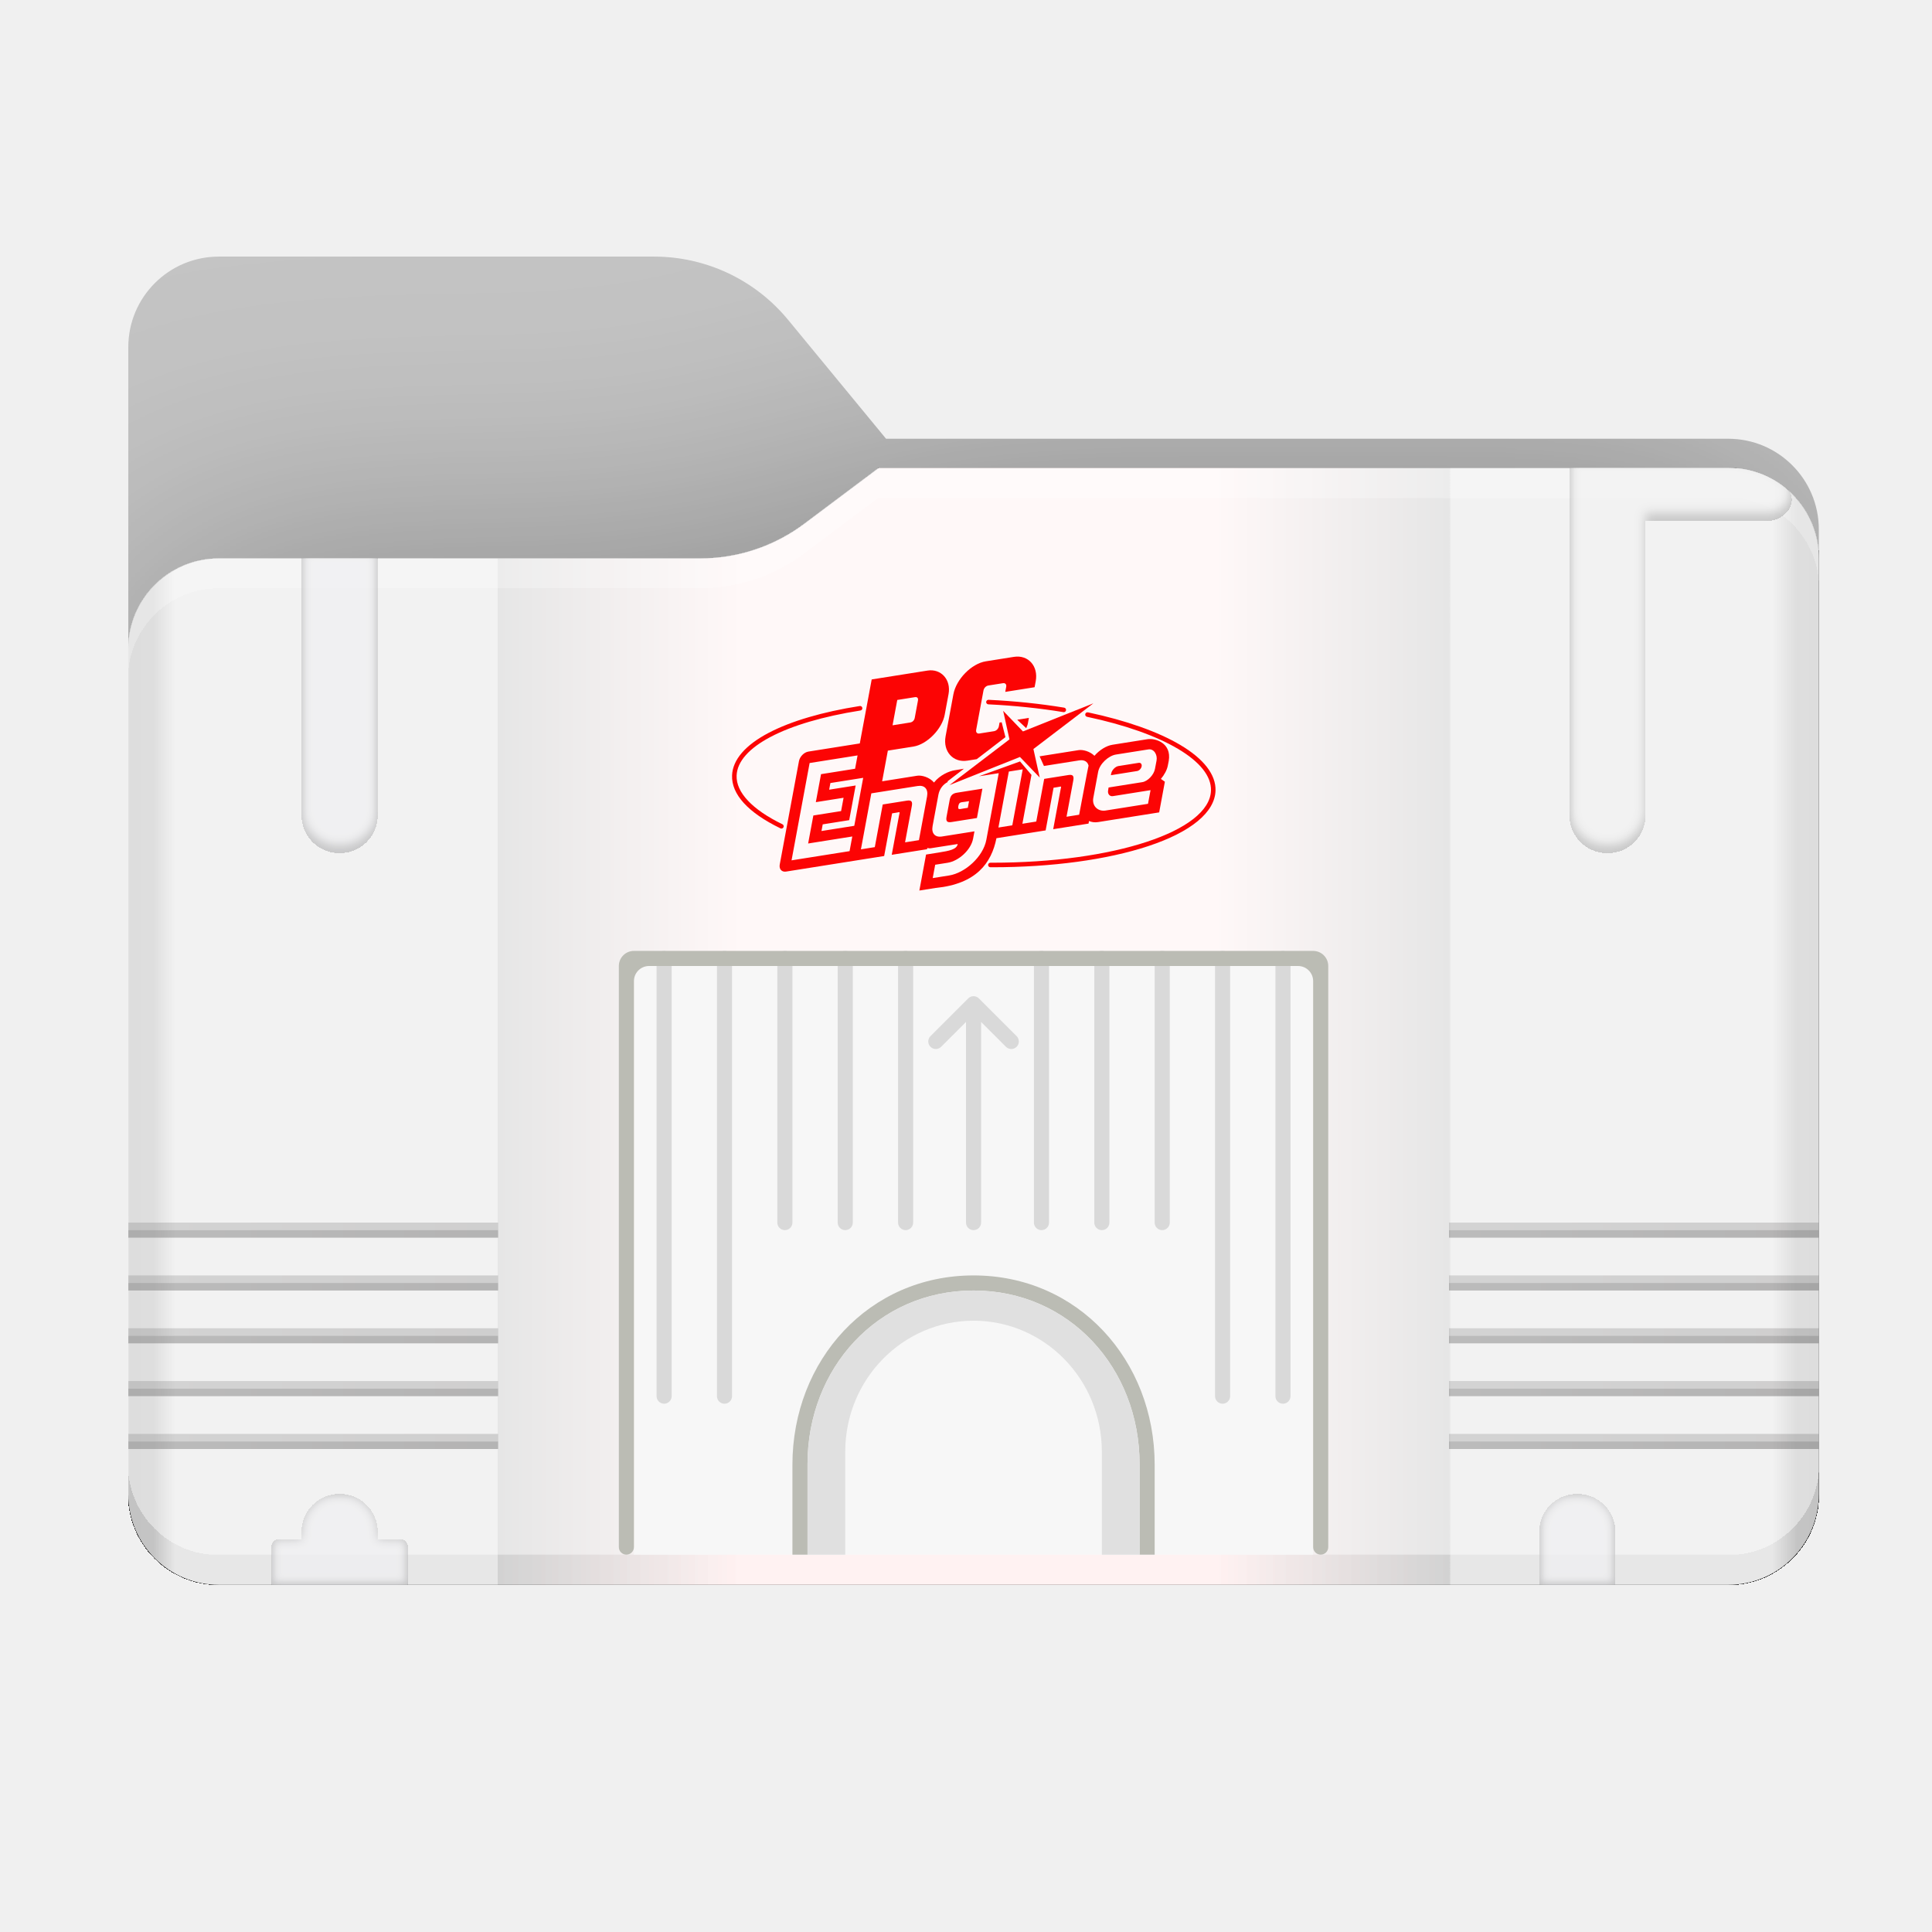
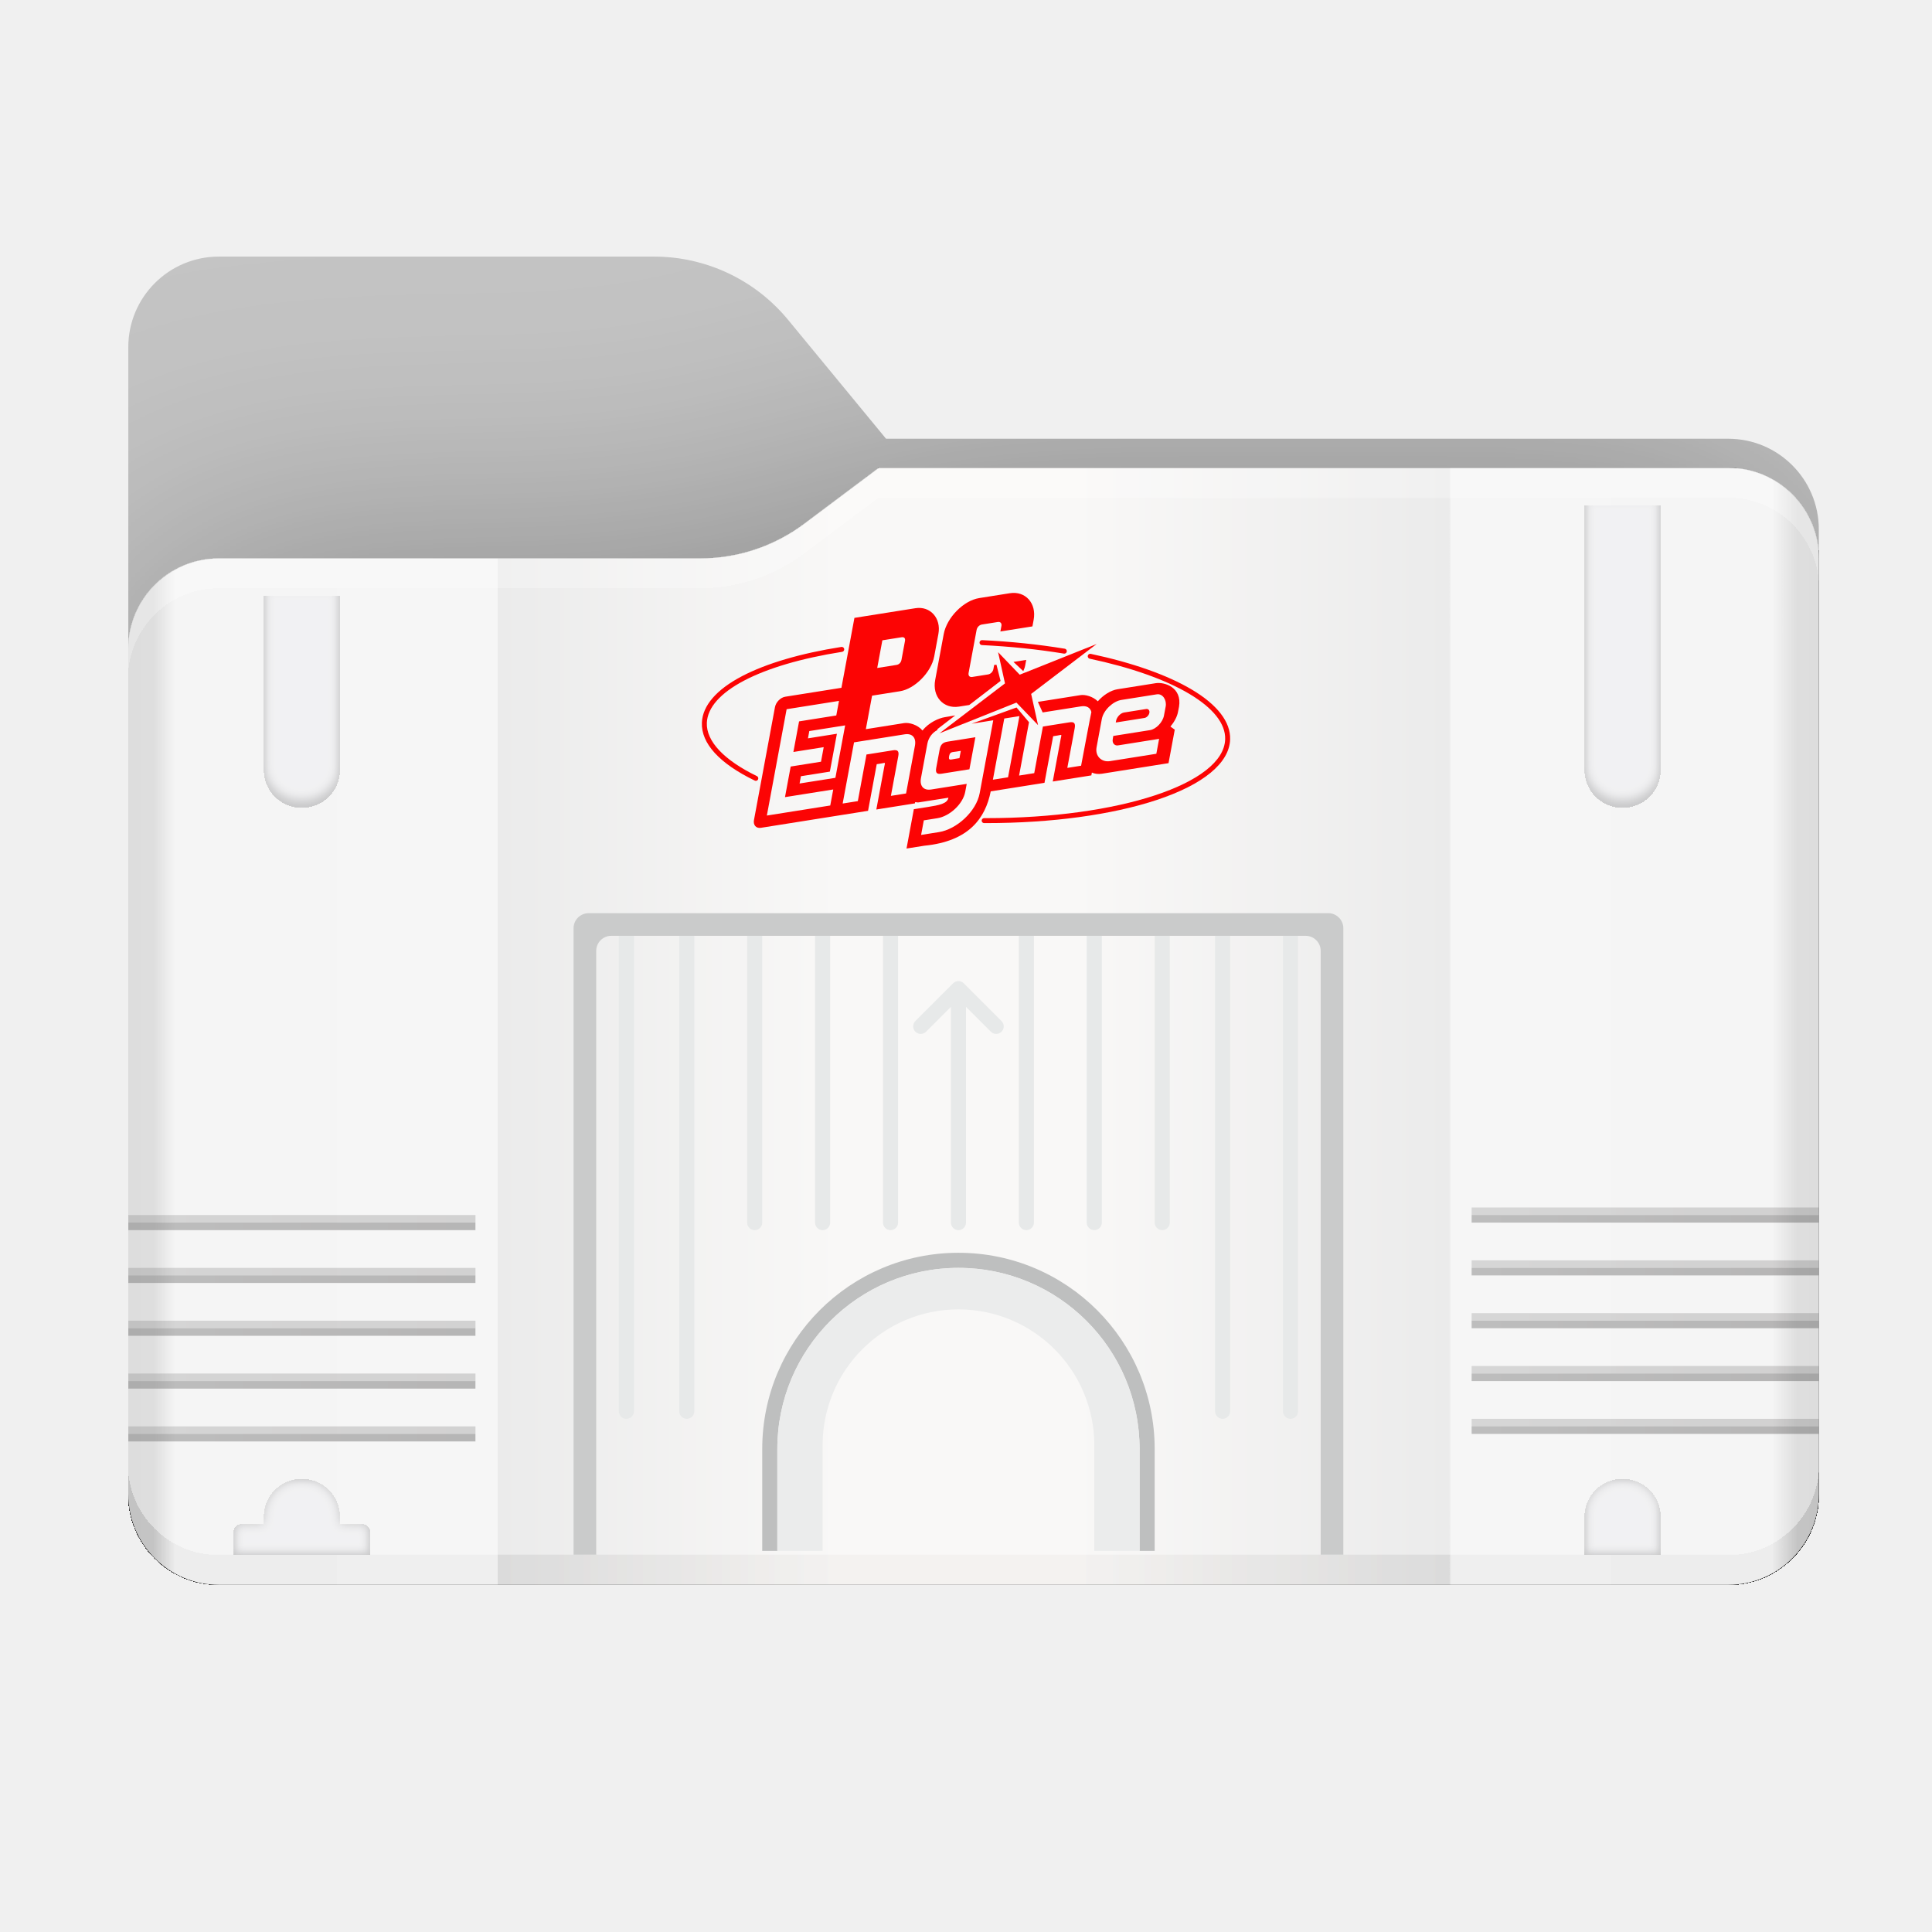
<svg xmlns="http://www.w3.org/2000/svg" width="256" height="256" viewBox="0 0 256 256" fill="none">
  <path fill-rule="evenodd" clip-rule="evenodd" d="M104.425 42.378C100.056 37.073 93.544 34 86.671 34H29C22.373 34 17 39.373 17 46V58.137V68.2V160C17 166.627 22.373 172 29 172H229C235.627 172 241 166.627 241 160V70.137C241 63.51 235.627 58.137 229 58.137H117.404L104.425 42.378Z" fill="#C4C4C4" />
  <mask id="mask0_2395_40412" style="mask-type:alpha" maskUnits="userSpaceOnUse" x="17" y="34" width="224" height="138">
    <path fill-rule="evenodd" clip-rule="evenodd" d="M104.425 42.378C100.056 37.073 93.544 34 86.671 34H29C22.373 34 17 39.373 17 46V58.137V68.2V160C17 166.627 22.373 172 29 172H229C235.627 172 241 166.627 241 160V70.137C241 63.51 235.627 58.137 229 58.137H117.404L104.425 42.378Z" fill="url(#paint0_linear_2395_40412)" />
  </mask>
  <g mask="url(#mask0_2395_40412)">
    <g style="mix-blend-mode:multiply" filter="url(#filter0_f_2395_40412)">
      <path fill-rule="evenodd" clip-rule="evenodd" d="M92.789 74C97.764 74 102.605 72.387 106.586 69.402L116.459 62H229C235.627 62 241 67.373 241 74V108V160C241 166.627 235.627 172 229 172H29C22.373 172 17 166.627 17 160L17 108V86C17 79.373 22.373 74 29 74H87H92.789Z" fill="black" fill-opacity="0.3" />
    </g>
  </g>
  <g filter="url(#filter1_ii_2395_40412)">
    <path fill-rule="evenodd" clip-rule="evenodd" d="M92.789 74C97.764 74 102.605 72.387 106.586 69.402L116.459 62H229C235.627 62 241 67.373 241 74V108V198C241 204.627 235.627 210 229 210H29C22.373 210 17 204.627 17 198L17 108V86C17 79.373 22.373 74 29 74H87H92.789Z" fill="url(#paint1_linear_2395_40412)" />
  </g>
-   <g clip-path="url(#clip0_2395_40412)">
-     <path d="M103.543 109.789C103.499 109.789 103.454 109.779 103.412 109.759C99.12 107.676 96.904 105.247 97.003 102.736C97.084 100.668 98.771 98.716 101.882 97.09C104.834 95.548 108.998 94.324 113.923 93.55C114.002 93.539 114.081 93.559 114.145 93.606C114.208 93.653 114.251 93.723 114.263 93.801C114.275 93.879 114.256 93.959 114.21 94.023C114.164 94.088 114.095 94.131 114.017 94.145C104.039 95.712 97.751 99.013 97.605 102.76C97.517 104.981 99.672 107.275 103.674 109.217C103.736 109.247 103.785 109.297 103.814 109.358C103.844 109.42 103.851 109.489 103.836 109.556C103.821 109.622 103.784 109.681 103.73 109.724C103.677 109.766 103.611 109.789 103.543 109.789ZM140.955 94.365C140.939 94.365 140.923 94.364 140.906 94.361C137.736 93.84 134.389 93.493 130.959 93.329C130.92 93.327 130.881 93.317 130.845 93.3C130.81 93.284 130.778 93.26 130.751 93.231C130.724 93.201 130.704 93.167 130.69 93.13C130.677 93.093 130.671 93.053 130.673 93.014C130.681 92.848 130.825 92.721 130.988 92.728C134.441 92.893 137.811 93.243 141.004 93.767C141.079 93.779 141.147 93.818 141.194 93.878C141.241 93.938 141.264 94.013 141.257 94.088C141.251 94.164 141.217 94.235 141.161 94.286C141.105 94.337 141.031 94.365 140.955 94.365ZM131.484 114.916C131.399 114.916 131.316 114.916 131.231 114.916C131.192 114.915 131.153 114.908 131.116 114.892C131.08 114.877 131.047 114.855 131.019 114.827C130.991 114.799 130.969 114.766 130.954 114.729C130.939 114.692 130.932 114.653 130.932 114.614C130.932 114.534 130.964 114.458 131.02 114.402C131.076 114.346 131.153 114.314 131.232 114.314H131.234C131.316 114.314 131.401 114.314 131.484 114.314C147.587 114.315 160.294 110.129 160.462 104.749C160.521 102.867 159.008 100.957 156.088 99.226C153.18 97.503 149.011 96.034 144.035 94.979C143.957 94.962 143.889 94.915 143.845 94.848C143.802 94.781 143.786 94.7 143.803 94.622C143.819 94.544 143.866 94.476 143.933 94.432C144 94.389 144.082 94.374 144.16 94.39C149.199 95.459 153.43 96.952 156.394 98.709C159.515 100.558 161.129 102.653 161.063 104.768C160.974 107.629 157.814 110.237 152.164 112.11C146.702 113.921 139.366 114.916 131.484 114.916Z" fill="#FC0404" />
-     <path d="M136.933 99.25L144.877 93.194L135.546 96.919L132.924 94.189L133.76 97.971L125.816 104.026L135.147 100.301L137.769 103.03L136.933 99.25Z" fill="#FC0404" />
-     <path d="M126.984 106.809C127.098 106.249 127.306 106.33 127.874 106.24L128.404 106.156L128.239 107.039L127.71 107.123C127.141 107.213 126.891 107.366 126.984 106.809ZM125.837 106.001L125.425 108.217C125.312 108.822 125.495 109.017 126.077 108.925L129.448 108.39L130.171 104.504L126.8 105.038C126.217 105.13 125.949 105.397 125.837 106.001ZM147.236 102.504L147.197 102.718L150.674 102.166C150.948 102.122 151.216 101.845 151.272 101.545C151.326 101.245 151.15 101.037 150.875 101.081L149.982 101.222L148.558 101.449L148.197 101.505C147.779 101.572 147.321 102.048 147.236 102.504ZM122.84 112.524L122.869 112.369C122.988 112.378 123.148 112.424 123.288 112.404L126.902 111.837C126.768 112.558 125.816 112.738 124.362 112.969L122.708 113.231L121.821 118L123.994 117.656C129.344 117.128 131.38 114.363 132.033 111.067L138.552 110.032L139.602 104.379L140.133 104.295C140.714 104.203 140.628 104.097 140.516 104.701L139.555 109.873L144.235 109.131L144.299 108.788C144.652 108.944 145.065 108.999 145.502 108.93L153.596 107.646L154.351 103.584L153.826 103.21C154.281 102.672 154.635 102.013 154.738 101.46L154.865 100.819C155.269 98.423 153.059 97.787 152.051 97.947L147.407 98.684C146.584 98.814 145.678 99.388 145.019 100.147C144.41 99.543 143.469 99.309 142.921 99.396L137.751 100.216L138.329 101.495L142.993 100.756C143.665 100.649 144.115 100.918 144.238 101.45C144.189 101.591 142.993 107.957 142.993 107.957L141.321 108.222L142.217 103.403C142.328 102.8 142.146 102.605 141.565 102.697L138.361 103.206L137.31 108.858L135.472 109.151L136.675 102.679L135.161 100.894L129.714 102.863L132.296 102.454L132.338 102.448L130.696 111.279C130.279 113.523 127.885 115.668 125.761 116.006L123.589 116.35L123.918 114.582L125.571 114.321C127.024 114.09 128.66 112.635 128.942 111.115L129.12 110.158L124.816 110.84C123.893 110.987 123.392 110.426 123.574 109.451L124.346 105.3C124.482 104.562 124.943 103.949 125.559 103.631L125.569 103.52L127.728 101.858L126.467 102.07C125.796 102.176 124.551 102.68 123.76 103.688C123.162 102.975 122.116 102.695 121.527 102.789L116.888 103.526L117.644 99.462L121.029 98.925C122.831 98.639 124.824 96.613 125.178 94.71L125.687 91.972C126.042 90.067 124.702 88.57 122.901 88.855L115.504 90.029L113.928 98.509L107.116 99.589C106.54 99.681 105.979 100.249 105.866 100.859L103.321 114.549C103.208 115.159 103.584 115.579 104.16 115.488L117.156 113.426L118.208 107.773L118.737 107.689C119.319 107.597 119.233 107.493 119.121 108.096L118.159 113.266L122.84 112.524ZM113.196 109.425L108.85 110.114L109.014 109.232L112.524 108.674L113.378 104.081L109.868 104.638L110.032 103.755L114.378 103.066L113.196 109.425ZM112.933 110.838L112.572 112.781L104.884 114.001L107.28 101.105L113.632 100.097L113.303 101.864L108.791 102.581L108.101 106.29L111.778 105.707L111.45 107.473L107.773 108.056L107.083 111.767L112.933 110.838ZM121.765 111.324L119.926 111.614L120.822 106.797C120.935 106.193 120.752 105.997 120.17 106.089L116.966 106.598L115.915 112.25L114.076 112.543L115.455 105.124L115.498 105.117L121.598 104.149C122.521 104.002 123.022 104.562 122.84 105.538L121.765 111.324ZM133.716 102.226L135.514 101.942L134.134 109.361L132.296 109.652L133.674 102.234L133.716 102.226ZM144.868 105.723L145.506 102.291C145.709 101.206 146.875 100.139 147.869 99.981L152.168 99.3C152.893 99.185 153.396 99.994 153.248 100.786L153.038 101.89C152.889 102.682 152.081 103.524 151.357 103.639L146.893 104.348L146.829 104.748C146.744 105.204 147.047 105.56 147.464 105.493L152.453 104.699L152.117 106.509L146.489 107.401C145.495 107.558 144.667 106.809 144.868 105.723ZM118.268 96.105L118.892 92.748L121.232 92.377C121.539 92.328 121.695 92.503 121.634 92.827L121.208 95.124C121.147 95.449 120.915 95.685 120.608 95.734L118.268 96.105Z" fill="#FC0404" />
-     <path d="M133.225 97.675L132.728 95.707L132.448 95.741L132.358 96.226C132.295 96.562 132.025 96.836 131.708 96.887L129.785 97.192C129.468 97.243 129.286 97.04 129.348 96.703L130.317 91.492C130.38 91.157 130.65 90.883 130.967 90.832L132.89 90.528C133.207 90.477 133.389 90.68 133.326 91.015L133.202 91.678L137.089 91.061L137.237 90.267C137.609 88.262 136.246 86.738 134.348 87.038L130.63 87.628C128.733 87.929 126.703 89.992 126.33 91.996L125.296 97.561C124.924 99.566 126.286 101.09 128.184 100.789L129.427 100.592L133.225 97.675ZM135.98 96.488C136.081 96.215 136.151 96.111 136.203 95.831L136.335 95.124L134.789 95.37L135.98 96.488Z" fill="#FC0404" />
-   </g>
-   <path opacity="0.4" fill-rule="evenodd" clip-rule="evenodd" d="M192 162H241V163H192V162ZM192 169H241V170H192V169ZM241 176H192V177H241V176ZM192 183H241V184H192V183ZM241 190H192V191H241V190Z" fill="url(#paint2_linear_2395_40412)" />
-   <path opacity="0.7" fill-rule="evenodd" clip-rule="evenodd" d="M192 163H241V164H192V163ZM192 170H241V171H192V170ZM241 177H192V178H241V177ZM192 184H241V185H192V184ZM241 191H192V192H241V191Z" fill="url(#paint3_linear_2395_40412)" />
-   <path d="M84 130C84 128.895 84.895 128 86 128H172C173.105 128 174 128.895 174 130V206H84V130Z" fill="#F7F7F7" />
-   <path fill-rule="evenodd" clip-rule="evenodd" d="M129 169C115.143 169 105 180.234 105 194.091V206H107V194C107 181.297 116.297 171 129 171C141.703 171 151 181.297 151 194V206H153V194.091C153 180.234 142.857 169 129 169Z" fill="#BBBCB4" />
-   <path d="M129 171C116.297 171 107 181.297 107 194V206H112V192.351C112 182.768 119.611 175 129 175C138.389 175 146 182.768 146 192.351V206H151V194C151 181.297 141.703 171 129 171Z" fill="url(#paint4_radial_2395_40412)" />
-   <path d="M87 127C87 126.448 87.448 126 88 126C88.552 126 89 126.448 89 127V185C89 185.552 88.552 186 88 186C87.448 186 87 185.552 87 185V127Z" fill="#D9D9D9" />
-   <path d="M95 127C95 126.448 95.448 126 96 126C96.552 126 97 126.448 97 127V185C97 185.552 96.552 186 96 186C95.448 186 95 185.552 95 185V127Z" fill="#D9D9D9" />
-   <path d="M104 126C103.448 126 103 126.448 103 127V162C103 162.552 103.448 163 104 163C104.552 163 105 162.552 105 162V127C105 126.448 104.552 126 104 126Z" fill="#D9D9D9" />
-   <path d="M111 127C111 126.448 111.448 126 112 126C112.552 126 113 126.448 113 127V162C113 162.552 112.552 163 112 163C111.448 163 111 162.552 111 162V127Z" fill="#D9D9D9" />
-   <path d="M120 126C119.448 126 119 126.448 119 127V162C119 162.552 119.448 163 120 163C120.552 163 121 162.552 121 162V127C121 126.448 120.552 126 120 126Z" fill="#D9D9D9" />
-   <path d="M137 127C137 126.448 137.448 126 138 126C138.552 126 139 126.448 139 127V162C139 162.552 138.552 163 138 163C137.448 163 137 162.552 137 162V127Z" fill="#D9D9D9" />
-   <path d="M146 126C145.448 126 145 126.448 145 127V162C145 162.552 145.448 163 146 163C146.552 163 147 162.552 147 162V127C147 126.448 146.552 126 146 126Z" fill="#D9D9D9" />
-   <path d="M153 127C153 126.448 153.448 126 154 126C154.552 126 155 126.448 155 127V162C155 162.552 154.552 163 154 163C153.448 163 153 162.552 153 162V127Z" fill="#D9D9D9" />
-   <path d="M162 126C161.448 126 161 126.448 161 127V185C161 185.552 161.448 186 162 186C162.552 186 163 185.552 163 185V127C163 126.448 162.552 126 162 126Z" fill="#D9D9D9" />
-   <path d="M169 127C169 126.448 169.448 126 170 126C170.552 126 171 126.448 171 127V185C171 185.552 170.552 186 170 186C169.448 186 169 185.552 169 185V127Z" fill="#D9D9D9" />
-   <path d="M129.707 132.293C129.317 131.902 128.683 131.902 128.293 132.293L123.293 137.293C122.902 137.683 122.902 138.317 123.293 138.707C123.683 139.098 124.317 139.098 124.707 138.707L128 135.414V162C128 162.552 128.448 163 129 163C129.552 163 130 162.552 130 162V135.414L133.293 138.707C133.683 139.098 134.317 139.098 134.707 138.707C135.098 138.317 135.098 137.683 134.707 137.293L129.707 132.293Z" fill="#D9D9D9" />
+   <path opacity="0.4" fill-rule="evenodd" clip-rule="evenodd" d="M17 161H63V162H17V161ZM17 168H63V169H17V168ZM63 175H17V176H63V175ZM17 182H63V183H17V182ZM63 189H17V190H63V189Z" fill="url(#paint2_linear_2395_40412)" />
+   <path opacity="0.7" fill-rule="evenodd" clip-rule="evenodd" d="M17 162H63V163H17V162ZM17 169H63V170H17V169ZM63 176H17V177H63V176ZM17 183H63V184H17V183ZM63 190H17V191H63V190Z" fill="url(#paint3_linear_2395_40412)" />
+   <path opacity="0.4" fill-rule="evenodd" clip-rule="evenodd" d="M195 160H241V161H195V160ZM195 167H241V168H195V167ZM241 174H195V175H241V174ZM195 181H241V182H195V181ZM241 188H195V189H241V188Z" fill="url(#paint4_linear_2395_40412)" />
+   <path opacity="0.7" fill-rule="evenodd" clip-rule="evenodd" d="M195 161H241V162H195V161ZM195 168H241V169H195V168ZM241 175H195V176H241V175ZM195 182H241V183H195V182ZM241 189H195V190H241V189Z" fill="url(#paint5_linear_2395_40412)" />
  <g opacity="0.7" filter="url(#filter2_i_2395_40412)">
-     <path d="M40 74H50V108C50 110.761 47.761 113 45 113C42.239 113 40 110.761 40 108V74Z" fill="#F0F0F2" />
+     <path d="M35 79H45V102C45 104.761 42.761 107 40 107V107C37.239 107 35 104.761 35 102V79Z" fill="#F0F0F2" />
  </g>
  <g opacity="0.7" filter="url(#filter3_i_2395_40412)">
-     <path d="M214 210H204V203C204 200.239 206.239 198 209 198C211.761 198 214 200.239 214 203V210Z" fill="#F0F0F2" />
+     <path d="M210 67H220V102C220 104.761 217.761 107 215 107V107C212.239 107 210 104.761 210 102V67Z" fill="#F0F0F2" />
  </g>
  <g opacity="0.7" filter="url(#filter4_i_2395_40412)">
-     <path d="M208 62H218H229C232.355 62 234.966 63.302 236.605 64.659C237.97 65.787 237.394 67.632 235.856 68.511C235.295 68.831 234.66 69 234.014 69H218V108C218 110.761 215.761 113 213 113C210.239 113 208 110.761 208 108V62Z" fill="#F2F2F2" />
+     <path d="M31 206V203C31 202.448 31.448 202 32 202H35V201C35 198.239 37.239 196 40 196C42.761 196 45 198.239 45 201V202H48C48.552 202 49 202.448 49 203V206H31Z" fill="#F0F0F2" />
  </g>
  <g opacity="0.7" filter="url(#filter5_i_2395_40412)">
-     <path d="M36 210V205C36 204.448 36.448 204 37 204H40V203C40 200.239 42.239 198 45 198C47.761 198 50 200.239 50 203V204H53C53.552 204 54 204.448 54 205V210H36Z" fill="#F0F0F2" />
+     <path d="M220 206H210V201C210 198.239 212.239 196 215 196V196C217.761 196 220 198.239 220 201V206Z" fill="#F0F0F2" />
  </g>
-   <path d="M82 128C82 126.895 82.895 126 84 126H174C175.105 126 176 126.895 176 128V205C176 205.552 175.552 206 175 206C174.448 206 174 205.552 174 205V130C174 128.895 173.105 128 172 128H86C84.895 128 84 128.895 84 130V205C84 205.552 83.552 206 83 206C82.448 206 82 205.552 82 205V128Z" fill="#BBBCB4" />
-   <path opacity="0.4" fill-rule="evenodd" clip-rule="evenodd" d="M17 162H66V163H17V162ZM17 169H66V170H17V169ZM66 176H17V177H66V176ZM17 183H66V184H17V183ZM66 190H17V191H66V190Z" fill="url(#paint5_linear_2395_40412)" />
-   <path opacity="0.7" fill-rule="evenodd" clip-rule="evenodd" d="M17 163H66V164H17V163ZM17 170H66V171H17V170ZM66 177H17V178H66V177ZM17 184H66V185H17V184ZM66 191H17V192H66V191Z" fill="url(#paint6_linear_2395_40412)" />
+   <path d="M82 124C82 123.448 82.448 123 83 123C83.552 123 84 123.448 84 124V187C84 187.552 83.552 188 83 188C82.448 188 82 187.552 82 187V124Z" fill="#E7E9E9" />
+   <path d="M90 124C90 123.448 90.448 123 91 123C91.552 123 92 123.448 92 124V187C92 187.552 91.552 188 91 188C90.448 188 90 187.552 90 187V124Z" fill="#E7E9E9" />
+   <path d="M100 123C99.448 123 99 123.448 99 124V162C99 162.552 99.448 163 100 163C100.552 163 101 162.552 101 162V124C101 123.448 100.552 123 100 123Z" fill="#E7E9E9" />
+   <path d="M108 124C108 123.448 108.448 123 109 123C109.552 123 110 123.448 110 124V162C110 162.552 109.552 163 109 163C108.448 163 108 162.552 108 162V124Z" fill="#E7E9E9" />
+   <path d="M118 123C117.448 123 117 123.448 117 124V162C117 162.552 117.448 163 118 163C118.552 163 119 162.552 119 162V124C119 123.448 118.552 123 118 123Z" fill="#E7E9E9" />
+   <path d="M135 124C135 123.448 135.448 123 136 123C136.552 123 137 123.448 137 124V162C137 162.552 136.552 163 136 163C135.448 163 135 162.552 135 162V124Z" fill="#E7E9E9" />
+   <path d="M145 123C144.448 123 144 123.448 144 124V162C144 162.552 144.448 163 145 163C145.552 163 146 162.552 146 162V124C146 123.448 145.552 123 145 123Z" fill="#E7E9E9" />
+   <path d="M153 124C153 123.448 153.448 123 154 123C154.552 123 155 123.448 155 124V162C155 162.552 154.552 163 154 163C153.448 163 153 162.552 153 162V124Z" fill="#E7E9E9" />
+   <path d="M162 123C161.448 123 161 123.448 161 124V187C161 187.552 161.448 188 162 188C162.552 188 163 187.552 163 187V124C163 123.448 162.552 123 162 123Z" fill="#E7E9E9" />
+   <path d="M170 124C170 123.448 170.448 123 171 123C171.552 123 172 123.448 172 124V187C172 187.552 171.552 188 171 188C170.448 188 170 187.552 170 187V124Z" fill="#E7E9E9" />
+   <path d="M127.707 130.293C127.317 129.902 126.683 129.902 126.293 130.293L121.293 135.293C120.902 135.683 120.902 136.317 121.293 136.707C121.683 137.098 122.317 137.098 122.707 136.707L126 133.414V162C126 162.552 126.448 163 127 163C127.552 163 128 162.552 128 162V133.414L131.293 136.707C131.683 137.098 132.317 137.098 132.707 136.707C133.098 136.317 133.098 135.683 132.707 135.293L127.707 130.293Z" fill="#E7E9E9" />
+   <path d="M103 192C103 178.745 113.745 168 127 168C140.255 168 151 178.745 151 192V205.5H153V192C153 177.641 141.359 166 127 166C112.641 166 101 177.641 101 192V205.5H103V192Z" fill="#BEBFBF" />
+   <path d="M109 191.5C109 181.559 117.059 173.5 127 173.5C136.941 173.5 145 181.559 145 191.5V205.5H151V192C151 178.745 140.255 168 127 168C113.745 168 103 178.745 103 192V205.5H109V191.5Z" fill="#EBECEC" />
+   <path d="M76 123C76 121.895 76.895 121 78 121H176C177.105 121 178 121.895 178 123V206H175V126C175 124.895 174.105 124 173 124H81C79.895 124 79 124.895 79 126V206H76V123Z" fill="#CACBCB" />
+   <path d="M125.76 100.207C125.885 99.595 126.112 99.684 126.733 99.585L127.311 99.494L127.131 100.458L126.553 100.55C125.932 100.649 125.658 100.815 125.76 100.207ZM124.507 99.325L124.057 101.745C123.934 102.406 124.133 102.619 124.769 102.519L128.453 101.934L129.242 97.689L125.559 98.272C124.922 98.373 124.629 98.664 124.507 99.325ZM147.888 95.503L147.845 95.737L151.645 95.134C151.945 95.086 152.237 94.783 152.298 94.455C152.358 94.127 152.165 93.9 151.865 93.948L150.889 94.102L149.332 94.35L148.938 94.412C148.482 94.485 147.981 95.005 147.888 95.503ZM121.233 106.451L121.263 106.282C121.394 106.292 121.569 106.343 121.722 106.32L125.671 105.701C125.524 106.488 124.483 106.686 122.896 106.937L121.088 107.224L120.119 112.435L122.494 112.059C128.339 111.482 130.563 108.461 131.277 104.859L138.4 103.728L139.548 97.552L140.127 97.46C140.762 97.359 140.668 97.244 140.546 97.904L139.496 103.555L144.609 102.744L144.679 102.369C145.065 102.539 145.516 102.599 145.994 102.525L154.837 101.122L155.662 96.683L155.089 96.275C155.586 95.686 155.973 94.967 156.085 94.363L156.224 93.662C156.665 91.044 154.251 90.349 153.15 90.524L148.075 91.329C147.176 91.472 146.186 92.098 145.466 92.928C144.8 92.268 143.772 92.012 143.174 92.107L137.524 93.003L138.157 94.401L143.252 93.594C143.987 93.477 144.478 93.77 144.613 94.352C144.559 94.506 143.252 101.461 143.252 101.461L141.425 101.751L142.405 96.486C142.526 95.826 142.327 95.613 141.692 95.714L138.191 96.27L137.042 102.446L135.034 102.766L136.348 95.695L134.695 93.744L128.743 95.896L131.564 95.448L131.61 95.442L129.816 105.092C129.36 107.543 126.745 109.887 124.424 110.256L122.05 110.632L122.41 108.701L124.216 108.415C125.804 108.162 127.591 106.573 127.9 104.911L128.095 103.866L123.392 104.612C122.383 104.772 121.836 104.16 122.034 103.094L122.878 98.558C123.027 97.752 123.53 97.082 124.203 96.734L124.214 96.613L126.573 94.797L125.195 95.029C124.462 95.145 123.102 95.695 122.238 96.797C121.584 96.017 120.442 95.712 119.798 95.814L114.729 96.619L115.555 92.179L119.253 91.592C121.222 91.281 123.4 89.067 123.787 86.987L124.343 83.995C124.73 81.914 123.267 80.278 121.298 80.59L113.216 81.872L111.494 91.138L104.052 92.319C103.422 92.419 102.809 93.04 102.686 93.705L99.905 108.664C99.781 109.33 100.192 109.789 100.822 109.69L115.022 107.437L116.171 101.26L116.749 101.168C117.385 101.068 117.291 100.954 117.168 101.613L116.118 107.263L121.233 106.451ZM110.695 103.065L105.947 103.818L106.125 102.854L109.961 102.244L110.894 97.226L107.059 97.835L107.237 96.87L111.986 96.117L110.695 103.065ZM110.408 104.609L110.013 106.732L101.612 108.065L104.231 93.974L111.171 92.873L110.812 94.804L105.881 95.587L105.128 99.64L109.146 99.003L108.787 100.932L104.769 101.57L104.015 105.624L110.408 104.609ZM120.058 105.14L118.048 105.457L119.027 100.193C119.151 99.534 118.951 99.32 118.315 99.42L114.814 99.976L113.666 106.152L111.657 106.472L113.163 98.366L113.21 98.358L119.875 97.301C120.884 97.14 121.431 97.751 121.233 98.818L120.058 105.14ZM133.116 95.2L135.08 94.889L133.572 102.995L131.564 103.314L133.07 95.208L133.116 95.2ZM145.301 99.02L145.998 95.27C146.219 94.084 147.494 92.919 148.58 92.747L153.278 92.002C154.069 91.876 154.619 92.76 154.458 93.626L154.228 94.832C154.066 95.698 153.182 96.618 152.391 96.743L147.514 97.517L147.444 97.955C147.351 98.453 147.682 98.842 148.138 98.769L153.589 97.901L153.221 99.879L147.072 100.854C145.986 101.026 145.082 100.207 145.301 99.02ZM116.236 88.511L116.918 84.844L119.475 84.438C119.81 84.385 119.982 84.576 119.915 84.93L119.449 87.44C119.382 87.795 119.128 88.052 118.793 88.105L116.236 88.511Z" fill="#FC0404" />
+   <path d="M132.58 90.227L132.037 88.077L131.731 88.114L131.633 88.644C131.565 89.012 131.269 89.311 130.923 89.367L128.822 89.7C128.475 89.755 128.277 89.533 128.345 89.166L129.404 83.472C129.472 83.106 129.767 82.806 130.113 82.751L132.215 82.418C132.561 82.362 132.76 82.584 132.691 82.95L132.555 83.675L136.802 83.001L136.964 82.133C137.371 79.942 135.881 78.277 133.808 78.605L129.745 79.25C127.673 79.579 125.454 81.832 125.047 84.023L123.917 90.103C123.51 92.293 124.999 93.959 127.073 93.63L128.431 93.415L132.58 90.227ZM135.59 88.93C135.701 88.632 135.778 88.519 135.835 88.213L135.979 87.44L134.289 87.708L135.59 88.93Z" fill="#FC0404" />
+   <path d="M100.149 103.464C100.101 103.464 100.052 103.453 100.006 103.43C95.316 101.154 92.895 98.501 93.004 95.757C93.092 93.498 94.935 91.365 98.335 89.588C101.56 87.903 106.109 86.566 111.491 85.72C111.577 85.708 111.664 85.73 111.733 85.781C111.803 85.833 111.849 85.909 111.862 85.995C111.876 86.08 111.855 86.167 111.805 86.237C111.754 86.308 111.678 86.355 111.593 86.37C100.692 88.082 93.82 91.689 93.661 95.783C93.565 98.21 95.92 100.716 100.293 102.839C100.36 102.871 100.414 102.926 100.446 102.993C100.478 103.06 100.486 103.136 100.469 103.208C100.453 103.281 100.412 103.346 100.354 103.392C100.296 103.438 100.223 103.464 100.149 103.464ZM141.028 86.61C141.01 86.61 140.992 86.609 140.974 86.606C137.51 86.037 133.853 85.657 130.106 85.478C130.062 85.476 130.02 85.466 129.981 85.447C129.942 85.429 129.907 85.403 129.878 85.371C129.849 85.339 129.826 85.302 129.812 85.261C129.797 85.22 129.791 85.177 129.793 85.134C129.801 84.953 129.958 84.814 130.137 84.822C133.91 85.002 137.592 85.384 141.081 85.957C141.163 85.97 141.237 86.013 141.288 86.078C141.34 86.144 141.364 86.226 141.358 86.308C141.351 86.391 141.313 86.468 141.252 86.524C141.191 86.58 141.111 86.611 141.028 86.61ZM130.678 109.065C130.586 109.065 130.495 109.065 130.403 109.065C130.36 109.065 130.317 109.056 130.277 109.04C130.237 109.023 130.201 108.999 130.171 108.968C130.14 108.937 130.116 108.901 130.1 108.861C130.084 108.821 130.075 108.778 130.075 108.735C130.076 108.648 130.11 108.565 130.172 108.503C130.233 108.442 130.317 108.408 130.404 108.408H130.405C130.495 108.408 130.588 108.408 130.679 108.408C148.274 108.408 162.158 103.835 162.341 97.957C162.405 95.9 160.753 93.813 157.562 91.922C154.384 90.039 149.83 88.434 144.392 87.281C144.307 87.263 144.232 87.212 144.185 87.139C144.137 87.066 144.121 86.977 144.139 86.891C144.157 86.806 144.208 86.731 144.281 86.684C144.354 86.636 144.443 86.62 144.529 86.638C150.035 87.806 154.658 89.438 157.897 91.357C161.307 93.377 163.071 95.667 162.998 97.977C162.901 101.103 159.448 103.953 153.275 106C147.307 107.978 139.291 109.065 130.678 109.065Z" fill="#FC0404" />
+   <path d="M136.633 91.948L145.312 85.332L135.118 89.401L132.253 86.419L133.166 90.552L124.486 97.168L134.681 93.097L137.546 96.079L136.633 91.948Z" fill="#FC0404" />
  <defs>
    <filter id="filter0_f_2395_40412" x="-20" y="25" width="298" height="184" filterUnits="userSpaceOnUse" color-interpolation-filters="sRGB">
      <feFlood flood-opacity="0" result="BackgroundImageFix" />
      <feBlend mode="normal" in="SourceGraphic" in2="BackgroundImageFix" result="shape" />
      <feGaussianBlur stdDeviation="18.5" result="effect1_foregroundBlur_2395_40412" />
    </filter>
    <filter id="filter1_ii_2395_40412" x="17" y="62" width="224" height="148" filterUnits="userSpaceOnUse" color-interpolation-filters="sRGB">
      <feFlood flood-opacity="0" result="BackgroundImageFix" />
      <feBlend mode="normal" in="SourceGraphic" in2="BackgroundImageFix" result="shape" />
      <feColorMatrix in="SourceAlpha" type="matrix" values="0 0 0 0 0 0 0 0 0 0 0 0 0 0 0 0 0 0 127 0" result="hardAlpha" />
      <feOffset dy="4" />
      <feComposite in2="hardAlpha" operator="arithmetic" k2="-1" k3="1" />
      <feColorMatrix type="matrix" values="0 0 0 0 1 0 0 0 0 1 0 0 0 0 1 0 0 0 0.25 0" />
      <feBlend mode="normal" in2="shape" result="effect1_innerShadow_2395_40412" />
      <feColorMatrix in="SourceAlpha" type="matrix" values="0 0 0 0 0 0 0 0 0 0 0 0 0 0 0 0 0 0 127 0" result="hardAlpha" />
      <feOffset dy="-4" />
      <feComposite in2="hardAlpha" operator="arithmetic" k2="-1" k3="1" />
      <feColorMatrix type="matrix" values="0 0 0 0 0 0 0 0 0 0 0 0 0 0 0 0 0 0 0.9 0" />
      <feBlend mode="soft-light" in2="effect1_innerShadow_2395_40412" result="effect2_innerShadow_2395_40412" />
    </filter>
-     <filter id="filter2_i_2395_40412" x="40" y="73" width="10" height="40" filterUnits="userSpaceOnUse" color-interpolation-filters="sRGB">
+     <filter id="filter2_i_2395_40412" x="35" y="78" width="10" height="29" filterUnits="userSpaceOnUse" color-interpolation-filters="sRGB">
      <feFlood flood-opacity="0" result="BackgroundImageFix" />
      <feBlend mode="normal" in="SourceGraphic" in2="BackgroundImageFix" result="shape" />
      <feColorMatrix in="SourceAlpha" type="matrix" values="0 0 0 0 0 0 0 0 0 0 0 0 0 0 0 0 0 0 127 0" result="hardAlpha" />
      <feOffset dy="-1" />
      <feGaussianBlur stdDeviation="0.65" />
      <feComposite in2="hardAlpha" operator="arithmetic" k2="-1" k3="1" />
      <feColorMatrix type="matrix" values="0 0 0 0 0 0 0 0 0 0 0 0 0 0 0 0 0 0 0.25 0" />
      <feBlend mode="normal" in2="shape" result="effect1_innerShadow_2395_40412" />
    </filter>
-     <filter id="filter3_i_2395_40412" x="204" y="198" width="10" height="12" filterUnits="userSpaceOnUse" color-interpolation-filters="sRGB">
+     <filter id="filter3_i_2395_40412" x="210" y="66" width="10" height="41" filterUnits="userSpaceOnUse" color-interpolation-filters="sRGB">
+       <feFlood flood-opacity="0" result="BackgroundImageFix" />
+       <feBlend mode="normal" in="SourceGraphic" in2="BackgroundImageFix" result="shape" />
+       <feColorMatrix in="SourceAlpha" type="matrix" values="0 0 0 0 0 0 0 0 0 0 0 0 0 0 0 0 0 0 127 0" result="hardAlpha" />
+       <feOffset dy="-1" />
+       <feGaussianBlur stdDeviation="0.65" />
+       <feComposite in2="hardAlpha" operator="arithmetic" k2="-1" k3="1" />
+       <feColorMatrix type="matrix" values="0 0 0 0 0 0 0 0 0 0 0 0 0 0 0 0 0 0 0.25 0" />
+       <feBlend mode="normal" in2="shape" result="effect1_innerShadow_2395_40412" />
+     </filter>
+     <filter id="filter4_i_2395_40412" x="31" y="196" width="18" height="10" filterUnits="userSpaceOnUse" color-interpolation-filters="sRGB">
      <feFlood flood-opacity="0" result="BackgroundImageFix" />
      <feBlend mode="normal" in="SourceGraphic" in2="BackgroundImageFix" result="shape" />
      <feColorMatrix in="SourceAlpha" type="matrix" values="0 0 0 0 0 0 0 0 0 0 0 0 0 0 0 0 0 0 127 0" result="hardAlpha" />
      <feOffset />
      <feGaussianBlur stdDeviation="0.65" />
      <feComposite in2="hardAlpha" operator="arithmetic" k2="-1" k3="1" />
      <feColorMatrix type="matrix" values="0 0 0 0 0 0 0 0 0 0 0 0 0 0 0 0 0 0 0.25 0" />
      <feBlend mode="normal" in2="shape" result="effect1_innerShadow_2395_40412" />
    </filter>
-     <filter id="filter4_i_2395_40412" x="208" y="61" width="29.375" height="52" filterUnits="userSpaceOnUse" color-interpolation-filters="sRGB">
-       <feFlood flood-opacity="0" result="BackgroundImageFix" />
-       <feBlend mode="normal" in="SourceGraphic" in2="BackgroundImageFix" result="shape" />
-       <feColorMatrix in="SourceAlpha" type="matrix" values="0 0 0 0 0 0 0 0 0 0 0 0 0 0 0 0 0 0 127 0" result="hardAlpha" />
-       <feOffset dy="-1" />
-       <feGaussianBlur stdDeviation="0.65" />
-       <feComposite in2="hardAlpha" operator="arithmetic" k2="-1" k3="1" />
-       <feColorMatrix type="matrix" values="0 0 0 0 0 0 0 0 0 0 0 0 0 0 0 0 0 0 0.25 0" />
-       <feBlend mode="normal" in2="shape" result="effect1_innerShadow_2395_40412" />
-     </filter>
-     <filter id="filter5_i_2395_40412" x="36" y="198" width="18" height="12" filterUnits="userSpaceOnUse" color-interpolation-filters="sRGB">
+     <filter id="filter5_i_2395_40412" x="210" y="196" width="10" height="10" filterUnits="userSpaceOnUse" color-interpolation-filters="sRGB">
      <feFlood flood-opacity="0" result="BackgroundImageFix" />
      <feBlend mode="normal" in="SourceGraphic" in2="BackgroundImageFix" result="shape" />
      <feColorMatrix in="SourceAlpha" type="matrix" values="0 0 0 0 0 0 0 0 0 0 0 0 0 0 0 0 0 0 127 0" result="hardAlpha" />
      <feOffset />
      <feGaussianBlur stdDeviation="0.65" />
      <feComposite in2="hardAlpha" operator="arithmetic" k2="-1" k3="1" />
      <feColorMatrix type="matrix" values="0 0 0 0 0 0 0 0 0 0 0 0 0 0 0 0 0 0 0.25 0" />
      <feBlend mode="normal" in2="shape" result="effect1_innerShadow_2395_40412" />
    </filter>
    <linearGradient id="paint0_linear_2395_40412" x1="17" y1="34" x2="197.768" y2="215.142" gradientUnits="userSpaceOnUse">
      <stop stop-color="#05815D" />
      <stop offset="1" stop-color="#0C575F" />
    </linearGradient>
    <linearGradient id="paint1_linear_2395_40412" x1="8.5" y1="136" x2="250" y2="136" gradientUnits="userSpaceOnUse">
-       <stop stop-color="#F2F2F2" />
-       <stop offset="0.034" stop-color="#F2F2F2" />
      <stop offset="0.036" stop-color="#DDDDDD" />
      <stop offset="0.049" stop-color="#DEDEDE" />
-       <stop offset="0.061" stop-color="#F2F2F2" />
-       <stop offset="0.238" stop-color="#F2F2F2" />
-       <stop offset="0.238" stop-color="#E6E6E6" />
-       <stop offset="0.372" stop-color="#FFF8F8" />
-       <stop offset="0.631" stop-color="#FFF8F8" />
-       <stop offset="0.76" stop-color="#E6E6E6" />
-       <stop offset="0.761" stop-color="#F2F2F2" />
-       <stop offset="0.937" stop-color="#F2F2F2" />
+       <stop offset="0.061" stop-color="#F5F5F5" />
+       <stop offset="0.238" stop-color="#F6F6F6" />
+       <stop offset="0.238" stop-color="#EBEBEB" />
+       <stop offset="0.426" stop-color="#F9F8F7" />
+       <stop offset="0.553" stop-color="#F9F8F7" />
+       <stop offset="0.76" stop-color="#EBEBEB" />
+       <stop offset="0.761" stop-color="#F6F6F6" />
+       <stop offset="0.937" stop-color="#F5F5F5" />
      <stop offset="0.951" stop-color="#DEDEDE" />
      <stop offset="0.964" stop-color="#DDDDDD" />
-       <stop offset="0.965" stop-color="#F2F2F2" />
-       <stop offset="1" stop-color="#F2F2F2" />
    </linearGradient>
-     <linearGradient id="paint2_linear_2395_40412" x1="192" y1="191" x2="241" y2="191" gradientUnits="userSpaceOnUse">
+     <linearGradient id="paint2_linear_2395_40412" x1="17" y1="190" x2="63" y2="190" gradientUnits="userSpaceOnUse">
      <stop stop-color="#575757" stop-opacity="0.5" />
      <stop offset="0.83" stop-color="#444343" stop-opacity="0.5" />
      <stop offset="1" stop-color="#424242" stop-opacity="0.5" />
    </linearGradient>
-     <linearGradient id="paint3_linear_2395_40412" x1="192" y1="192" x2="241" y2="192" gradientUnits="userSpaceOnUse">
+     <linearGradient id="paint3_linear_2395_40412" x1="17" y1="191" x2="63" y2="191" gradientUnits="userSpaceOnUse">
      <stop stop-color="#575757" stop-opacity="0.5" />
      <stop offset="0.83" stop-color="#444343" stop-opacity="0.5" />
      <stop offset="1" stop-color="#424242" stop-opacity="0.5" />
    </linearGradient>
-     <radialGradient id="paint4_radial_2395_40412" cx="0" cy="0" r="1" gradientUnits="userSpaceOnUse" gradientTransform="translate(129 187.341) rotate(90) scale(18.3408 24)">
-       <stop stop-color="#E1E1E0" />
-       <stop offset="1" stop-color="#E0E0E0" />
-     </radialGradient>
-     <linearGradient id="paint5_linear_2395_40412" x1="17" y1="191" x2="66" y2="191" gradientUnits="userSpaceOnUse">
+     <linearGradient id="paint4_linear_2395_40412" x1="195" y1="189" x2="241" y2="189" gradientUnits="userSpaceOnUse">
      <stop stop-color="#575757" stop-opacity="0.5" />
      <stop offset="0.83" stop-color="#444343" stop-opacity="0.5" />
      <stop offset="1" stop-color="#424242" stop-opacity="0.5" />
    </linearGradient>
-     <linearGradient id="paint6_linear_2395_40412" x1="17" y1="192" x2="66" y2="192" gradientUnits="userSpaceOnUse">
+     <linearGradient id="paint5_linear_2395_40412" x1="195" y1="190" x2="241" y2="190" gradientUnits="userSpaceOnUse">
      <stop stop-color="#575757" stop-opacity="0.5" />
      <stop offset="0.83" stop-color="#444343" stop-opacity="0.5" />
      <stop offset="1" stop-color="#424242" stop-opacity="0.5" />
    </linearGradient>
-     <clipPath id="clip0_2395_40412">
-       <rect width="64.065" height="31" fill="white" transform="translate(97 87)" />
-     </clipPath>
  </defs>
</svg>
